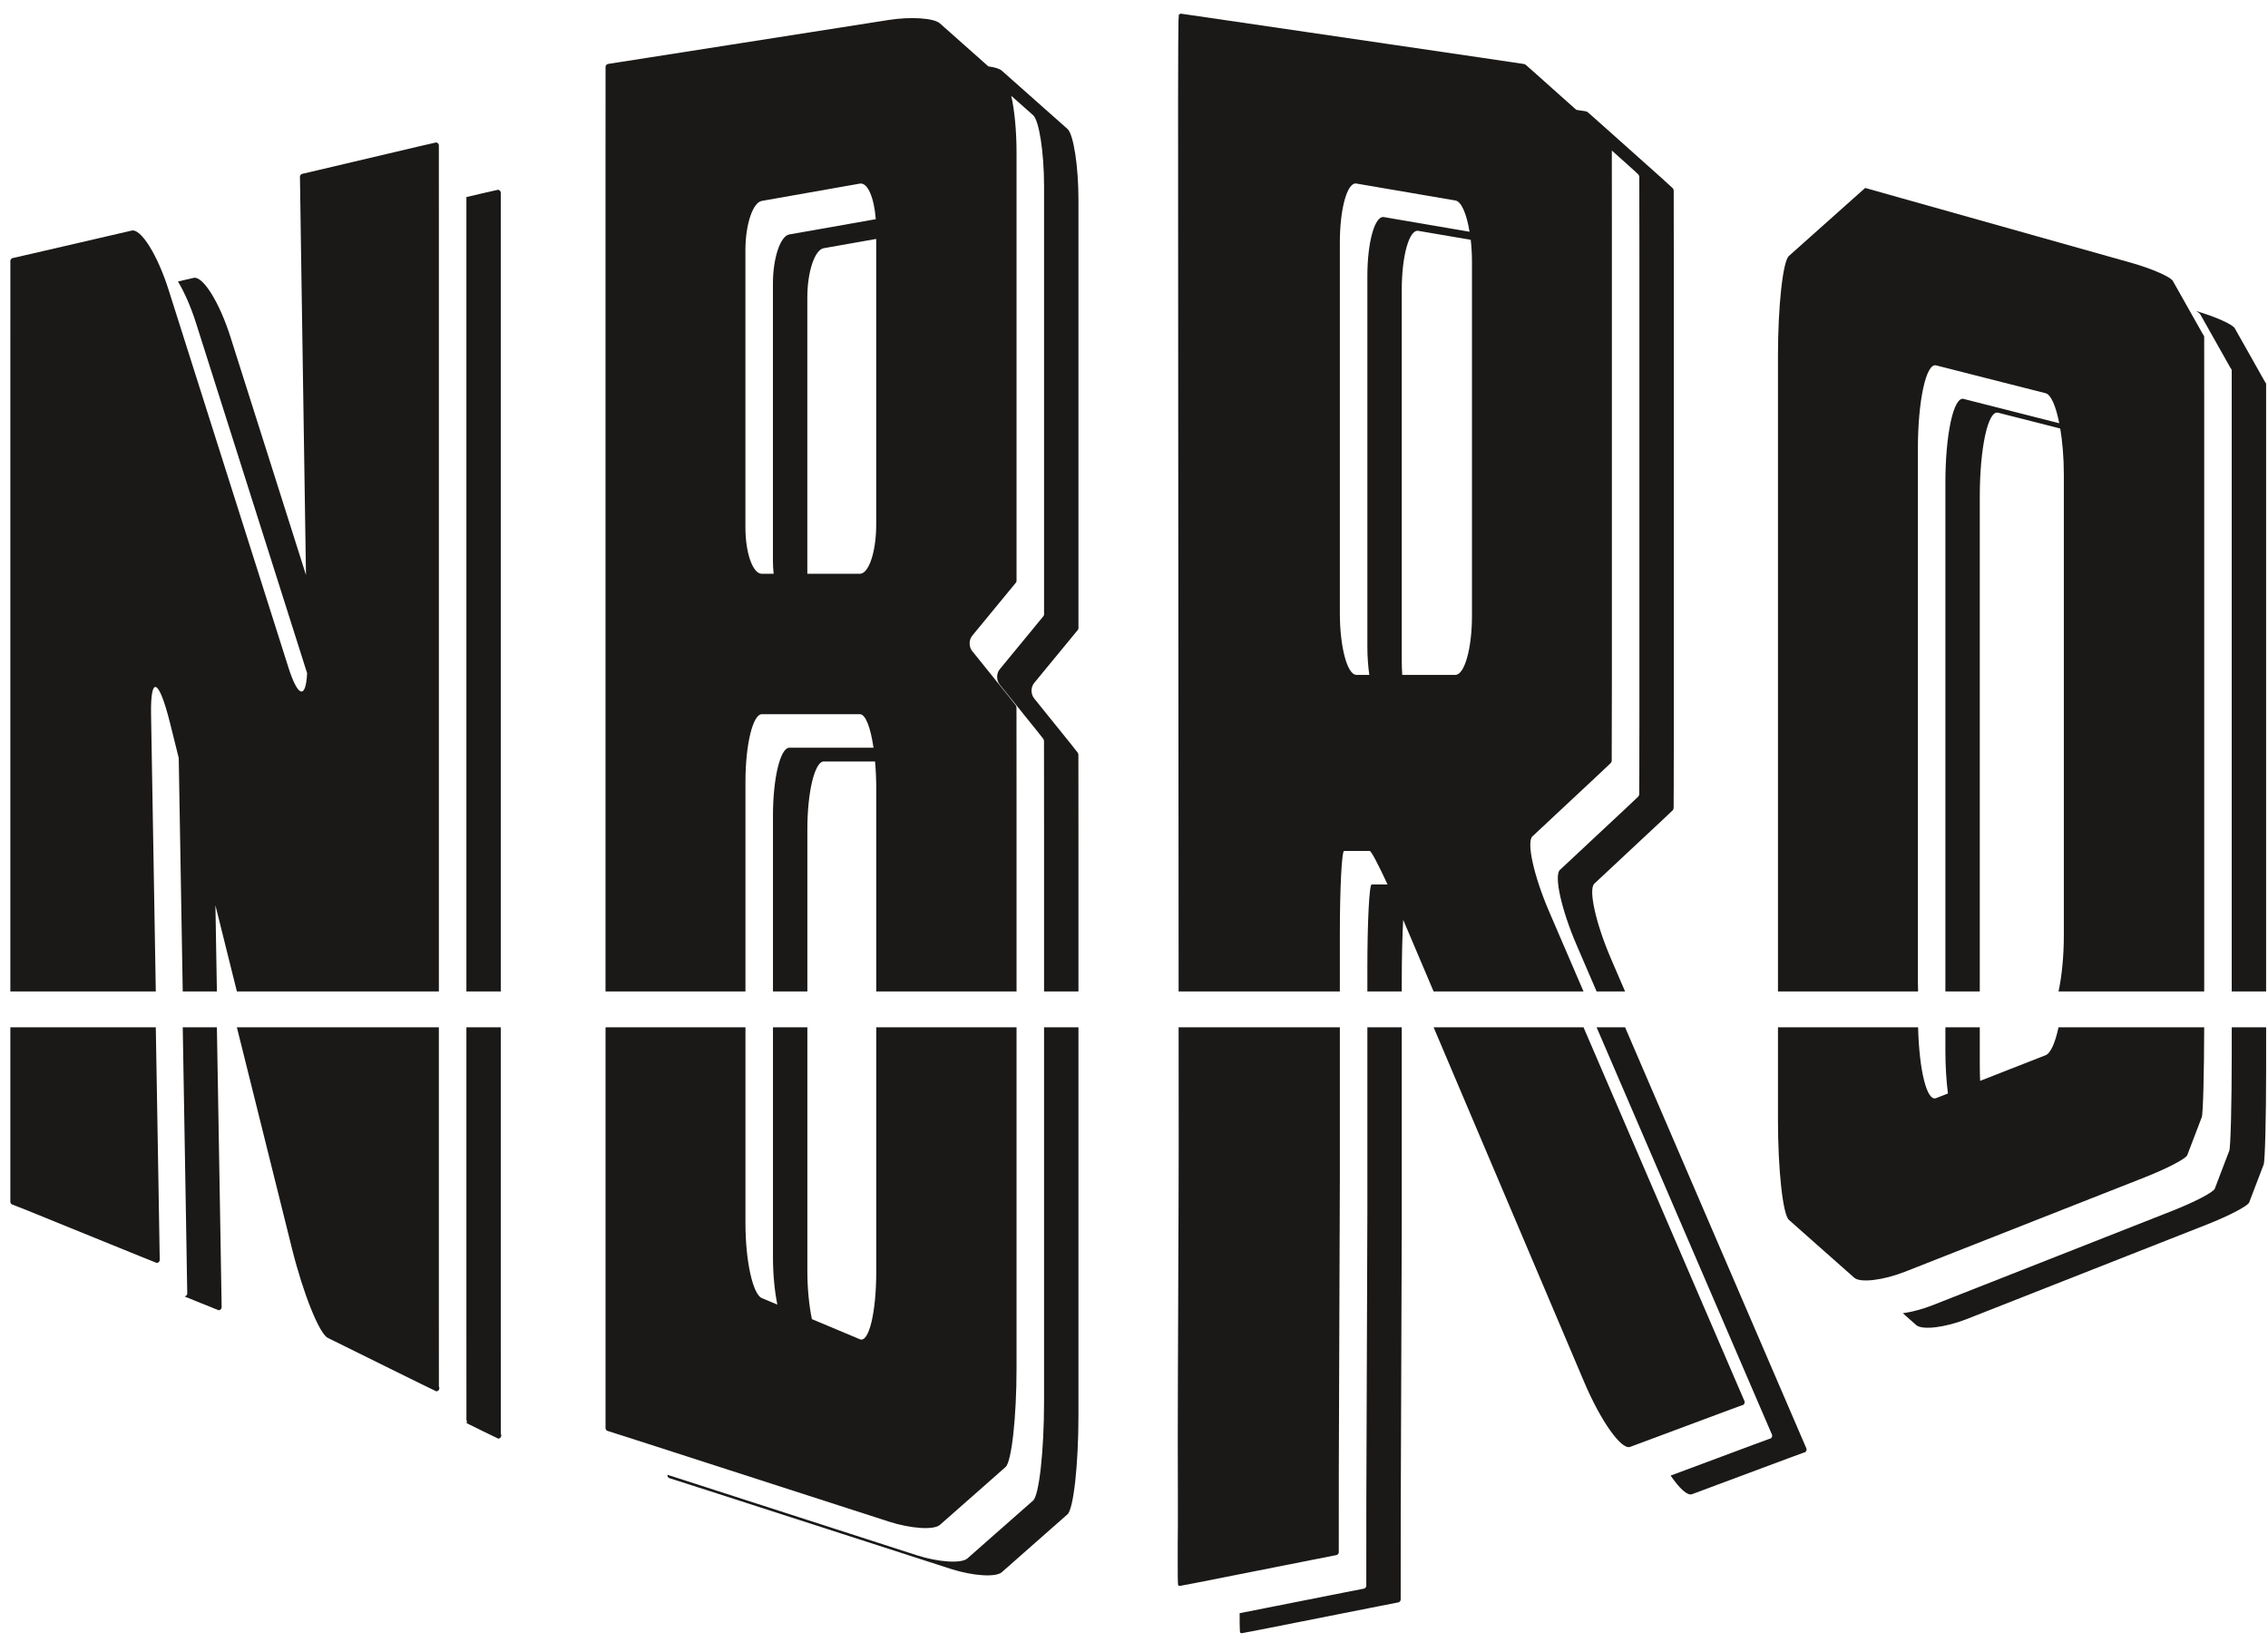
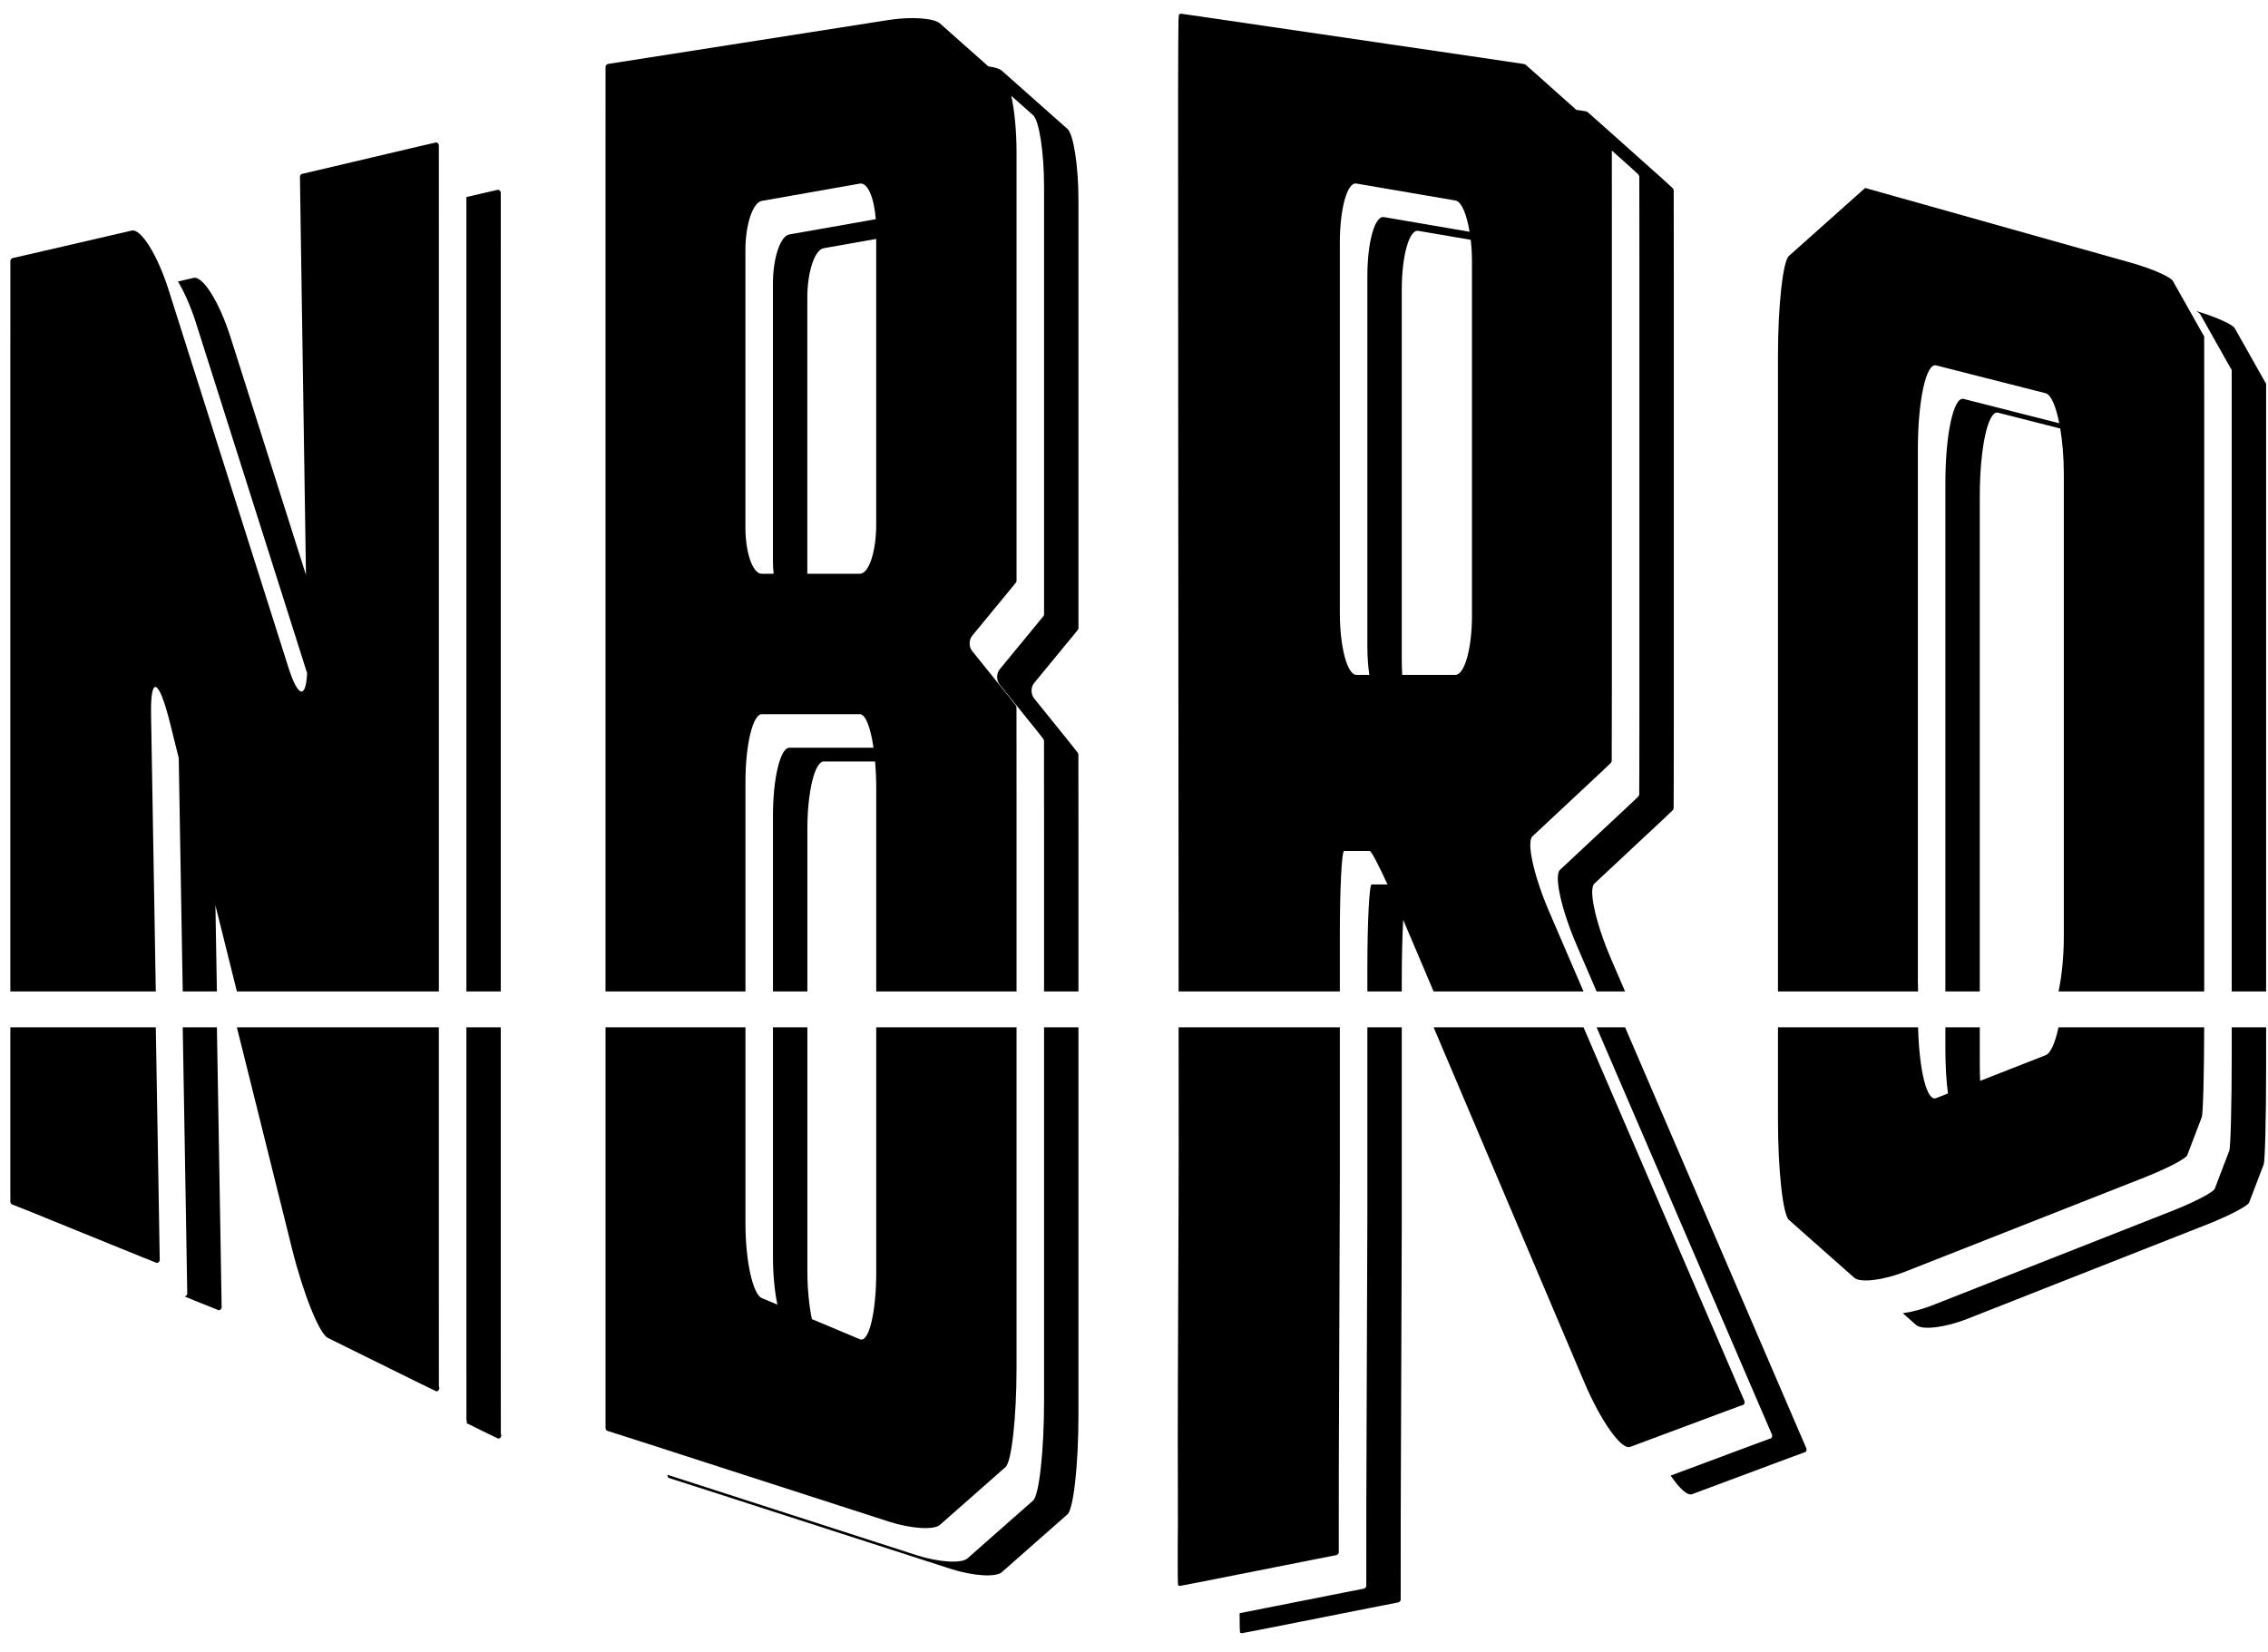
<svg xmlns="http://www.w3.org/2000/svg" width="114px" height="83px" viewBox="0 0 114 83" version="1.1">
  <defs />
  <g id="Page-1" stroke="none" stroke-width="1" fill="none" fill-rule="evenodd">
-     <g id="stickers-white" transform="translate(-184, -30)" fill="#1A1918">
-       <g id="nbro-2" transform="translate(184, 30)">
+     <g id="stickers-white" transform="translate(-184, -30)" fill="#000000">
+       <g id="sticker_nbro_alt_black" transform="translate(184, 30)">
        <g id="Group-1989">
          <path d="M110.601,15.809 C110.721,16.021 110.916,16.368 111.036,16.58 C111.155,16.792 111.351,17.14 111.471,17.352 C111.59,17.564 111.786,17.911 111.905,18.123 C112.025,18.335 112.123,18.509 112.123,18.509 C112.131,18.517 112.134,18.521 112.138,18.526 C112.142,18.53 112.154,18.548 112.157,18.554 C112.16,18.56 112.168,18.58 112.17,18.586 C112.171,18.592 112.175,18.613 112.176,18.62 L112.176,23.141 L112.176,23.393 L112.176,32.412 L112.176,32.665 L112.176,41.683 L112.176,41.936 L112.176,49.835 L113.905,49.835 L113.905,42.627 L113.905,42.375 L113.905,33.356 L113.905,33.104 L113.905,24.085 L113.905,23.833 L113.905,19.311 C113.904,19.305 113.9,19.283 113.899,19.277 C113.897,19.271 113.889,19.251 113.886,19.246 C113.883,19.24 113.871,19.222 113.867,19.217 C113.863,19.212 113.86,19.208 113.852,19.2 C113.852,19.2 113.754,19.027 113.634,18.815 C113.515,18.602 113.319,18.255 113.2,18.043 C113.08,17.831 112.884,17.484 112.765,17.272 C112.645,17.06 112.45,16.713 112.33,16.501 C112.218,16.301 111.364,15.923 110.391,15.634 C110.498,15.7 110.574,15.76 110.601,15.809" id="Fill-1983" />
          <path d="M96.412,49.835 C96.407,49.658 96.401,49.485 96.401,49.301 L96.401,40.396 L96.401,31.491 L96.401,22.586 C96.401,20.137 96.813,18.238 97.318,18.366 C97.822,18.494 98.648,18.704 99.152,18.833 C99.657,18.961 100.482,19.171 100.987,19.299 C101.491,19.427 102.316,19.637 102.821,19.765 C103.095,19.835 103.339,20.421 103.508,21.274 C103.105,21.172 102.679,21.063 102.37,20.985 C101.865,20.856 101.04,20.647 100.535,20.518 C100.031,20.39 99.205,20.18 98.701,20.052 C98.197,19.924 97.784,21.822 97.784,24.271 L97.784,33.176 L97.784,42.082 L97.784,49.835 L99.513,49.835 L99.513,42.773 L99.513,33.868 L99.513,24.963 C99.513,22.514 99.926,20.615 100.43,20.744 C100.934,20.872 101.76,21.082 102.264,21.21 C102.614,21.299 103.113,21.426 103.557,21.539 C103.669,22.207 103.738,23.007 103.738,23.859 L103.738,31.579 L103.738,39.299 L103.738,47.019 C103.738,48.074 103.636,49.072 103.471,49.835 L110.793,49.835 C110.793,49.729 110.794,49.627 110.794,49.521 L110.794,49.268 L110.794,40.249 L110.794,39.997 L110.794,30.978 L110.794,30.726 L110.794,21.707 L110.794,21.455 C110.794,18.975 110.793,16.94 110.793,16.934 C110.793,16.927 110.789,16.906 110.787,16.9 C110.785,16.893 110.777,16.873 110.774,16.868 C110.772,16.862 110.76,16.844 110.756,16.839 C110.752,16.834 110.749,16.83 110.74,16.823 C110.74,16.823 110.642,16.649 110.523,16.437 C110.403,16.225 110.208,15.878 110.088,15.666 C109.968,15.453 109.773,15.106 109.653,14.894 C109.534,14.682 109.338,14.335 109.218,14.123 C109.099,13.911 108.143,13.496 107.095,13.201 C106.047,12.906 104.331,12.423 103.283,12.129 C102.235,11.834 100.519,11.351 99.471,11.056 C98.422,10.761 96.707,10.279 95.659,9.984 C94.61,9.689 93.753,9.448 93.753,9.448 L93.752,9.448 L93.752,9.448 L93.751,9.448 C93.751,9.448 93.504,9.668 93.203,9.936 C92.902,10.205 92.409,10.645 92.108,10.913 C91.806,11.182 91.313,11.621 91.012,11.89 C90.711,12.159 90.218,12.598 89.917,12.867 C89.615,13.136 89.369,15.385 89.369,17.865 L89.369,20.264 L89.369,29.283 L89.369,31.682 L89.369,40.701 L89.369,43.1 L89.369,49.835 L96.412,49.835 Z" id="Fill-1984" />
          <path d="M23.443,19.639 L23.443,28.658 L23.443,34.782 L23.443,43.801 L23.443,49.836 L25.172,49.836 L25.172,44.493 L25.172,35.474 L25.172,29.349 L25.172,20.331 L25.172,14.206 C25.172,11.726 25.172,9.692 25.171,9.686 C25.171,9.68 25.168,9.661 25.167,9.655 C25.165,9.65 25.158,9.631 25.156,9.626 C25.154,9.621 25.143,9.604 25.14,9.6 C25.136,9.595 25.123,9.581 25.118,9.577 C25.114,9.573 25.098,9.561 25.093,9.558 C25.088,9.555 25.07,9.547 25.064,9.545 C25.059,9.543 25.039,9.539 25.034,9.538 C25.028,9.537 24.638,9.624 24.18,9.733 C23.975,9.781 23.711,9.843 23.443,9.906 L23.443,13.514 L23.443,19.639 Z" id="Fill-1985" />
          <path d="M67.347,24.608 L67.347,18.398 L67.347,12.189 C67.347,10.481 67.721,9.148 68.177,9.226 C68.634,9.304 69.381,9.432 69.838,9.51 C70.294,9.588 71.041,9.716 71.498,9.794 C71.954,9.872 72.702,10 73.158,10.078 C73.459,10.13 73.722,10.761 73.867,11.649 C73.516,11.588 73.15,11.526 72.881,11.48 C72.424,11.402 71.677,11.274 71.221,11.196 C70.764,11.118 70.017,10.99 69.56,10.912 C69.104,10.834 68.73,12.167 68.73,13.875 L68.73,20.084 L68.73,26.294 L68.73,32.503 C68.73,33.017 68.767,33.495 68.827,33.922 L68.177,33.922 C67.721,33.922 67.347,32.525 67.347,30.818 L67.347,24.608 Z M73.988,13.183 L73.988,19.108 L73.988,25.034 L73.988,30.96 C73.988,32.589 73.615,33.922 73.158,33.922 L71.498,33.922 L70.483,33.922 C70.468,33.689 70.459,33.446 70.459,33.195 L70.459,26.985 L70.459,20.776 L70.459,14.566 C70.459,12.859 70.833,11.525 71.289,11.604 C71.746,11.682 72.493,11.809 72.95,11.887 C73.216,11.933 73.577,11.995 73.926,12.054 C73.966,12.407 73.988,12.787 73.988,13.183 L73.988,13.183 Z M59.223,20.78 C59.225,23.26 59.228,27.318 59.229,29.798 L59.235,38.347 C59.236,40.827 59.239,44.886 59.241,47.366 L59.242,49.836 L67.347,49.836 L67.347,46.967 C67.347,44.66 67.443,42.772 67.561,42.772 L67.99,42.772 L68.419,42.772 L68.847,42.772 C68.924,42.772 69.279,43.451 69.744,44.458 L69.373,44.458 L68.945,44.458 C68.827,44.458 68.73,46.346 68.73,48.653 L68.73,49.836 L70.459,49.836 L70.459,49.345 C70.459,48.107 70.488,47.004 70.531,46.236 C70.545,46.268 70.558,46.297 70.571,46.329 C70.981,47.294 71.52,48.563 72.06,49.836 L79.595,49.836 C78.985,48.417 78.336,46.91 77.867,45.822 C77.096,44.03 76.718,42.327 77.028,42.038 C77.337,41.749 77.844,41.275 78.154,40.986 C78.463,40.696 78.97,40.223 79.28,39.934 C79.589,39.644 80.096,39.171 80.406,38.881 C80.715,38.592 80.971,38.351 80.973,38.345 C80.976,38.34 80.984,38.321 80.986,38.315 C80.988,38.31 80.996,38.291 80.999,38.286 C81.001,38.281 81.009,38.262 81.012,38.257 C81.014,38.251 81.02,36.49 81.02,34.356 L81.02,26.594 L81.02,18.833 L81.02,11.072 C81.02,9.527 81.019,8.193 81.018,7.567 C81.286,7.806 81.6,8.086 81.814,8.278 C82.108,8.54 82.356,8.77 82.358,8.776 C82.361,8.781 82.369,8.8 82.372,8.806 C82.374,8.811 82.383,8.83 82.385,8.836 C82.388,8.841 82.396,8.861 82.399,8.866 C82.401,8.872 82.404,10.623 82.404,12.757 L82.404,20.519 L82.404,28.28 L82.404,36.041 C82.404,38.176 82.397,39.937 82.395,39.942 C82.392,39.948 82.384,39.967 82.382,39.972 C82.38,39.977 82.372,39.996 82.369,40.001 C82.367,40.006 82.359,40.025 82.356,40.031 C82.354,40.036 82.099,40.278 81.789,40.567 C81.479,40.856 80.973,41.33 80.663,41.619 C80.353,41.909 79.846,42.382 79.537,42.672 C79.227,42.961 78.72,43.434 78.411,43.724 C78.101,44.013 78.479,45.716 79.25,47.508 C79.534,48.167 79.885,48.981 80.253,49.836 L81.684,49.836 C81.427,49.239 81.185,48.677 80.979,48.199 C80.208,46.407 79.83,44.705 80.14,44.415 C80.449,44.126 80.956,43.652 81.266,43.363 C81.575,43.074 82.082,42.6 82.392,42.311 C82.701,42.022 83.208,41.548 83.518,41.259 C83.828,40.969 84.083,40.728 84.085,40.722 C84.088,40.717 84.096,40.698 84.098,40.693 C84.101,40.687 84.109,40.669 84.111,40.663 C84.113,40.658 84.121,40.639 84.124,40.634 C84.126,40.629 84.133,38.867 84.133,36.733 L84.133,28.972 L84.133,21.21 L84.133,13.449 C84.133,11.315 84.13,9.564 84.128,9.558 C84.125,9.552 84.117,9.533 84.114,9.527 C84.112,9.522 84.103,9.503 84.101,9.497 C84.098,9.492 84.09,9.473 84.087,9.467 C84.085,9.462 83.837,9.232 83.543,8.969 C83.249,8.707 82.768,8.277 82.474,8.015 C82.18,7.752 81.699,7.323 81.405,7.06 C81.111,6.798 80.629,6.368 80.335,6.106 C80.041,5.844 79.796,5.627 79.791,5.625 C79.786,5.623 79.769,5.617 79.764,5.615 C79.759,5.613 79.742,5.607 79.737,5.605 C79.732,5.603 79.715,5.596 79.71,5.594 C79.708,5.594 79.52,5.565 79.233,5.522 C78.94,5.261 78.549,4.912 78.292,4.683 C77.998,4.421 77.517,3.991 77.223,3.729 C76.929,3.466 76.684,3.25 76.679,3.248 C76.674,3.246 76.657,3.239 76.652,3.238 C76.647,3.236 76.63,3.229 76.625,3.227 C76.62,3.225 76.603,3.219 76.598,3.217 C76.593,3.215 75.612,3.068 74.429,2.895 C73.246,2.721 71.311,2.437 70.128,2.264 C68.945,2.091 67.01,1.807 65.827,1.633 C64.644,1.46 62.709,1.176 61.526,1.003 C60.343,0.829 59.371,0.688 59.365,0.688 C59.359,0.688 59.339,0.692 59.333,0.693 C59.328,0.695 59.309,0.702 59.304,0.705 C59.299,0.707 59.282,0.718 59.277,0.721 C59.272,0.725 59.258,0.739 59.254,0.743 C59.25,0.747 59.239,0.943 59.236,1.037 C59.234,1.13 59.226,1.892 59.224,2.193 C59.222,2.494 59.217,4.229 59.216,4.855 C59.216,5.481 59.216,9.751 59.218,12.231 L59.223,20.78 Z" id="Fill-1986" />
          <path d="M7.831,49.835 C7.796,47.822 7.749,45.023 7.718,43.232 C7.683,41.221 7.627,37.929 7.593,35.918 C7.558,33.906 7.989,34.105 8.551,36.361 C8.679,36.875 8.827,37.47 8.984,38.1 C9.019,40.124 9.069,43.061 9.101,44.918 C9.124,46.246 9.156,48.128 9.185,49.835 L10.902,49.835 C10.877,48.326 10.85,46.76 10.83,45.61 C10.83,45.577 10.829,45.537 10.828,45.504 C11.151,46.801 11.541,48.365 11.907,49.835 L22.06,49.835 L22.06,48.239 L22.06,42.115 L22.06,33.096 L22.06,26.971 L22.06,17.953 L22.06,11.828 C22.06,9.348 22.06,7.314 22.059,7.308 C22.059,7.302 22.056,7.283 22.054,7.277 C22.053,7.272 22.046,7.253 22.044,7.248 C22.041,7.243 22.031,7.226 22.028,7.222 C22.024,7.217 22.011,7.203 22.006,7.199 C22.002,7.195 21.986,7.183 21.981,7.18 C21.976,7.177 21.958,7.169 21.952,7.167 C21.947,7.165 21.927,7.161 21.922,7.16 C21.916,7.159 21.526,7.246 21.068,7.355 C20.609,7.463 19.859,7.639 19.401,7.748 C18.942,7.856 18.192,8.032 17.734,8.141 C17.276,8.249 16.526,8.426 16.067,8.534 C15.609,8.642 15.23,8.73 15.224,8.731 C15.218,8.731 15.199,8.735 15.194,8.736 C15.188,8.738 15.17,8.745 15.164,8.747 C15.159,8.75 15.143,8.761 15.138,8.764 C15.134,8.768 15.12,8.781 15.115,8.786 C15.111,8.79 15.1,8.806 15.097,8.811 C15.094,8.816 15.086,8.834 15.084,8.84 C15.082,8.845 15.078,8.864 15.077,8.87 C15.076,8.876 15.099,10.456 15.128,12.368 C15.158,14.28 15.205,17.41 15.234,19.322 C15.264,21.235 15.311,24.364 15.34,26.276 C15.352,27.016 15.366,27.939 15.38,28.902 C14.83,27.166 14.076,24.79 13.592,23.264 C13.039,21.524 12.136,18.676 11.583,16.936 C11.031,15.195 10.198,13.86 9.731,13.968 C9.514,14.018 9.231,14.083 8.945,14.149 C9.266,14.682 9.592,15.416 9.855,16.244 C10.407,17.984 11.31,20.832 11.863,22.572 C12.415,24.313 13.318,27.16 13.871,28.901 C14.293,30.23 14.918,32.203 15.437,33.838 C15.371,35.146 14.982,35.075 14.495,33.543 C13.943,31.803 13.04,28.955 12.487,27.215 C11.935,25.475 11.032,22.627 10.479,20.887 C9.927,19.146 9.023,16.299 8.471,14.558 C7.919,12.818 7.086,11.482 6.619,11.59 C6.152,11.698 5.389,11.875 4.922,11.983 C4.456,12.091 3.692,12.268 3.226,12.376 C2.759,12.484 1.995,12.66 1.529,12.768 C1.062,12.876 0.676,12.965 0.67,12.965 C0.664,12.965 0.645,12.969 0.639,12.97 C0.634,12.972 0.615,12.979 0.61,12.982 C0.605,12.984 0.588,12.995 0.583,12.999 C0.579,13.002 0.564,13.016 0.56,13.02 C0.556,13.024 0.544,13.041 0.541,13.046 C0.538,13.051 0.53,13.069 0.528,13.074 C0.526,13.079 0.522,13.099 0.521,13.104 C0.52,13.11 0.52,15.154 0.52,17.634 L0.52,19.984 L0.52,29.003 L0.52,31.353 L0.52,40.372 L0.52,42.721 L0.52,49.835 L7.831,49.835 Z" id="Fill-1987" />
          <path d="M37.468,21.867 L37.468,17.218 L37.468,12.568 C37.468,11.29 37.838,10.178 38.29,10.099 C38.742,10.019 39.481,9.889 39.933,9.809 C40.385,9.729 41.125,9.599 41.577,9.519 C42.029,9.439 42.768,9.309 43.22,9.229 C43.61,9.16 43.938,9.932 44.021,11.017 C43.648,11.083 43.248,11.154 42.96,11.205 C42.508,11.284 41.768,11.415 41.316,11.495 C40.864,11.574 40.125,11.705 39.673,11.784 C39.221,11.864 38.851,12.976 38.851,14.254 L38.851,18.903 L38.851,23.553 L38.851,28.202 C38.851,28.425 38.866,28.636 38.887,28.841 L38.29,28.841 C37.838,28.841 37.468,27.795 37.468,26.516 L37.468,21.867 Z M44.042,16.493 L44.042,21.432 L44.042,26.371 C44.042,27.73 43.672,28.841 43.22,28.841 L41.577,28.841 L40.58,28.841 L40.58,24.244 L40.58,19.595 L40.58,14.946 C40.58,13.667 40.95,12.556 41.402,12.476 C41.854,12.396 42.593,12.266 43.045,12.186 C43.317,12.138 43.688,12.073 44.042,12.01 L44.042,16.493 Z M37.47,49.836 L37.47,46.1 L37.47,39.299 C37.47,37.429 37.84,35.899 38.292,35.899 L39.935,35.899 L41.579,35.899 L43.222,35.899 C43.508,35.899 43.759,36.572 43.907,37.584 L42.962,37.584 L41.319,37.584 L39.675,37.584 C39.223,37.584 38.853,39.115 38.853,40.985 L38.853,47.785 L38.853,49.836 L40.582,49.836 L40.582,48.477 L40.582,41.676 C40.582,39.806 40.952,38.276 41.404,38.276 L43.047,38.276 L43.985,38.276 C44.022,38.701 44.044,39.161 44.044,39.644 L44.044,47.134 L44.044,49.836 L51.096,49.836 L51.096,49.014 L51.096,40.039 C51.096,37.571 51.094,35.548 51.093,35.543 C51.091,35.538 51.085,35.521 51.083,35.516 C51.082,35.512 51.076,35.495 51.074,35.49 C51.072,35.486 51.067,35.469 51.065,35.464 C51.063,35.459 50.918,35.271 50.745,35.057 C50.573,34.844 50.292,34.494 50.119,34.28 C49.947,34.066 49.666,33.716 49.493,33.502 C49.321,33.289 49.04,32.939 48.867,32.725 C48.695,32.511 48.695,32.165 48.868,31.955 C49.04,31.746 49.322,31.403 49.494,31.194 C49.666,30.985 49.948,30.642 50.12,30.433 C50.293,30.224 50.575,29.881 50.747,29.672 C50.919,29.462 51.063,29.288 51.066,29.283 C51.069,29.279 51.078,29.264 51.08,29.259 C51.082,29.255 51.088,29.238 51.089,29.234 C51.091,29.229 51.094,29.211 51.095,29.206 C51.095,29.201 51.096,29.197 51.096,29.188 L51.096,26.113 L51.096,19.965 L51.096,13.816 L51.096,7.667 C51.096,6.56 50.988,5.498 50.83,4.816 C51.133,5.085 51.627,5.522 51.929,5.79 C52.231,6.059 52.479,7.662 52.479,9.353 L52.479,15.502 L52.479,21.65 L52.479,27.799 L52.479,30.873 C52.479,30.883 52.478,30.887 52.478,30.892 C52.477,30.897 52.474,30.915 52.473,30.919 C52.471,30.924 52.465,30.941 52.463,30.945 C52.461,30.95 52.452,30.965 52.449,30.969 C52.446,30.973 52.303,31.148 52.13,31.357 C51.958,31.567 51.676,31.909 51.504,32.119 C51.331,32.328 51.049,32.67 50.877,32.88 C50.705,33.089 50.423,33.432 50.251,33.641 C50.078,33.85 50.078,34.197 50.25,34.41 C50.423,34.624 50.704,34.974 50.877,35.188 C51.049,35.402 51.33,35.752 51.503,35.966 C51.675,36.179 51.957,36.529 52.129,36.743 C52.301,36.957 52.446,37.145 52.448,37.15 C52.45,37.155 52.456,37.171 52.457,37.176 C52.459,37.181 52.465,37.197 52.466,37.202 C52.468,37.207 52.474,37.224 52.476,37.229 C52.477,37.233 52.479,39.257 52.479,41.725 L52.479,49.836 L54.208,49.836 L54.208,42.417 C54.208,39.948 54.206,37.925 54.205,37.92 C54.203,37.915 54.197,37.899 54.195,37.894 C54.194,37.889 54.188,37.872 54.186,37.868 C54.185,37.863 54.179,37.846 54.177,37.841 C54.175,37.837 54.03,37.649 53.858,37.435 C53.685,37.221 53.404,36.871 53.232,36.657 C53.059,36.443 52.778,36.094 52.605,35.88 C52.433,35.666 52.152,35.316 51.979,35.102 C51.807,34.888 51.807,34.542 51.98,34.333 C52.152,34.123 52.434,33.781 52.606,33.571 C52.778,33.362 53.06,33.02 53.233,32.81 C53.405,32.601 53.687,32.258 53.859,32.049 C54.031,31.84 54.175,31.665 54.178,31.661 C54.181,31.656 54.19,31.641 54.192,31.637 C54.194,31.632 54.2,31.616 54.202,31.611 C54.203,31.606 54.206,31.589 54.207,31.584 C54.207,31.579 54.208,31.575 54.208,31.565 L54.208,28.491 L54.208,22.342 L54.208,16.193 L54.208,10.045 C54.208,8.354 53.96,6.751 53.658,6.482 C53.355,6.214 52.86,5.774 52.557,5.506 C52.254,5.237 51.759,4.798 51.456,4.529 C51.154,4.261 50.658,3.821 50.356,3.553 C50.241,3.451 49.993,3.38 49.68,3.337 C49.596,3.262 49.514,3.19 49.445,3.128 C49.142,2.86 48.647,2.42 48.344,2.152 C48.042,1.883 47.546,1.444 47.244,1.175 C46.941,0.907 45.788,0.829 44.681,1.002 C43.575,1.176 41.764,1.46 40.657,1.633 C39.551,1.807 37.74,2.09 36.633,2.264 C35.526,2.437 33.716,2.721 32.609,2.894 C31.502,3.068 30.592,3.21 30.587,3.21 C30.581,3.211 30.561,3.214 30.556,3.216 C30.55,3.217 30.532,3.224 30.527,3.227 C30.521,3.229 30.504,3.24 30.5,3.244 C30.495,3.247 30.481,3.261 30.477,3.265 C30.473,3.269 30.461,3.286 30.458,3.291 C30.455,3.296 30.447,3.314 30.445,3.319 C30.443,3.325 30.439,3.344 30.438,3.35 C30.437,3.355 30.436,5.399 30.436,7.88 L30.436,15.512 L30.436,24.531 L30.436,32.163 L30.436,41.182 L30.436,48.814 L30.436,49.836 L37.47,49.836 Z" id="Fill-1988" />
        </g>
        <g id="Group-2003" transform="translate(0, 51)">
          <path d="M40.657,24.185 C41.764,24.542 43.574,25.127 44.681,25.484 C45.788,25.841 46.941,25.916 47.243,25.649 C47.546,25.382 48.041,24.946 48.344,24.679 C48.647,24.412 49.142,23.976 49.445,23.709 C49.747,23.442 50.243,23.006 50.545,22.739 C50.848,22.473 51.096,20.235 51.096,17.767 L51.096,8.792 L51.096,0.638 L44.044,0.638 L44.044,5.427 L44.044,12.917 C44.044,14.977 43.674,16.507 43.223,16.318 C42.771,16.128 42.031,15.817 41.579,15.628 C41.366,15.539 41.089,15.422 40.809,15.305 C40.67,14.636 40.582,13.782 40.582,12.88 L40.582,6.08 L40.582,0.638 L38.853,0.638 L38.853,5.388 L38.853,12.189 C38.853,13.074 38.938,13.913 39.074,14.576 C38.789,14.457 38.508,14.339 38.292,14.248 C37.84,14.059 37.47,12.373 37.47,10.503 L37.47,3.702 L37.47,0.638 L30.437,0.638 L30.437,8.635 L30.437,16.267 L30.437,20.787 C30.437,20.793 30.441,20.812 30.442,20.818 C30.444,20.823 30.451,20.842 30.454,20.847 C30.456,20.852 30.467,20.869 30.47,20.874 C30.474,20.878 30.487,20.893 30.492,20.897 C30.496,20.901 30.512,20.912 30.517,20.915 C30.522,20.918 30.541,20.926 30.546,20.928 C30.551,20.93 30.571,20.935 30.576,20.936 C30.582,20.936 31.502,21.23 32.609,21.587 C33.716,21.944 35.526,22.529 36.633,22.886 C37.74,23.243 39.55,23.828 40.657,24.185" id="Fill-1990" />
          <path d="M25.18,21.081 L25.179,21.08 L25.178,21.078 C25.177,21.077 25.176,21.075 25.176,21.075 C25.175,21.074 25.174,21.073 25.174,21.073 C25.173,21.072 25.172,19.042 25.172,16.562 L25.172,10.437 L25.172,1.418 L25.172,0.637 L23.443,0.637 L23.443,0.727 L23.443,9.745 L23.443,15.87 C23.443,18.35 23.444,20.38 23.445,20.381 L23.446,20.383 C23.447,20.384 23.448,20.385 23.449,20.386 L23.45,20.388 L23.451,20.389 C23.457,20.402 23.459,20.408 23.461,20.415 C23.462,20.422 23.467,20.448 23.467,20.455 C23.467,20.462 23.465,20.488 23.463,20.495 C23.462,20.502 23.454,20.525 23.45,20.532 C23.742,20.676 24.036,20.822 24.257,20.931 C24.685,21.142 25.042,21.315 25.049,21.314 C25.057,21.314 25.082,21.308 25.089,21.305 C25.096,21.303 25.118,21.291 25.125,21.287 C25.131,21.283 25.15,21.265 25.155,21.26 C25.161,21.254 25.175,21.232 25.179,21.225 C25.182,21.219 25.191,21.194 25.192,21.187 C25.194,21.18 25.196,21.154 25.196,21.146 C25.196,21.139 25.191,21.114 25.189,21.107 C25.188,21.099 25.186,21.093 25.18,21.081" id="Fill-1991" />
          <path d="M10.955,3.727 C10.94,2.866 10.921,1.767 10.902,0.637 L9.185,0.637 C9.2,1.516 9.214,2.352 9.226,3.035 C9.26,5.047 9.317,8.339 9.351,10.35 C9.386,12.362 9.413,14.023 9.412,14.028 C9.411,14.034 9.407,14.053 9.405,14.059 C9.403,14.064 9.394,14.082 9.391,14.087 C9.388,14.092 9.376,14.109 9.372,14.113 C9.368,14.117 9.353,14.131 9.349,14.135 C9.344,14.138 9.328,14.149 9.322,14.151 C9.317,14.154 9.299,14.161 9.293,14.163 C9.29,14.163 9.281,14.165 9.273,14.166 C9.568,14.286 9.858,14.404 10.082,14.495 C10.576,14.696 10.985,14.86 10.991,14.859 C10.997,14.859 11.017,14.856 11.022,14.854 C11.028,14.853 11.046,14.845 11.051,14.843 C11.057,14.84 11.073,14.83 11.078,14.826 C11.082,14.823 11.097,14.809 11.101,14.805 C11.105,14.8 11.117,14.784 11.12,14.779 C11.123,14.774 11.132,14.756 11.134,14.75 C11.136,14.745 11.14,14.726 11.141,14.72 C11.142,14.714 11.115,13.053 11.08,11.042 C11.046,9.03 10.989,5.739 10.955,3.727" id="Fill-1992" />
          <path d="M22.067,18.704 L22.067,18.703 L22.066,18.701 C22.064,18.7 22.064,18.698 22.062,18.698 C22.062,18.697 22.061,18.696 22.061,18.696 C22.061,18.695 22.059,16.665 22.059,14.185 L22.059,8.06 L22.059,0.637 L11.906,0.637 C12.175,1.711 12.43,2.736 12.636,3.564 C13.197,5.819 14.117,9.51 14.678,11.765 C15.239,14.02 16.049,16.038 16.477,16.249 C16.905,16.461 17.605,16.806 18.034,17.018 C18.46,17.229 19.162,17.574 19.588,17.786 C20.017,17.997 20.718,18.343 21.145,18.554 C21.573,18.765 21.93,18.938 21.936,18.937 C21.945,18.937 21.97,18.931 21.977,18.928 C21.983,18.926 22.006,18.914 22.012,18.91 C22.018,18.906 22.038,18.888 22.043,18.883 C22.049,18.877 22.062,18.855 22.067,18.848 C22.07,18.842 22.078,18.817 22.079,18.81 C22.081,18.803 22.084,18.777 22.084,18.77 C22.084,18.762 22.078,18.737 22.076,18.73 C22.076,18.722 22.073,18.716 22.067,18.704" id="Fill-1993" />
          <path d="M3.741,11.93 C3.743,11.93 3.745,11.931 3.747,11.931 C3.74,11.928 3.732,11.926 3.725,11.923 C3.732,11.926 3.739,11.929 3.741,11.93" id="Fill-1994" />
          <path d="M7.843,1.349 C7.839,1.128 7.835,0.886 7.831,0.637 L0.52,0.637 L0.52,2.542 L0.52,4.892 L0.52,9.411 C0.52,9.417 0.524,9.436 0.525,9.442 C0.526,9.448 0.534,9.466 0.536,9.471 C0.538,9.476 0.549,9.493 0.553,9.498 C0.556,9.503 0.571,9.517 0.575,9.521 C0.579,9.525 0.596,9.536 0.601,9.539 C0.606,9.542 0.624,9.55 0.629,9.552 C0.635,9.554 0.654,9.559 0.66,9.56 C0.665,9.561 1.085,9.726 1.579,9.926 C2.073,10.127 2.882,10.456 3.376,10.657 C3.87,10.857 4.679,11.186 5.173,11.387 C5.667,11.588 6.476,11.916 6.97,12.117 C7.464,12.318 7.873,12.482 7.879,12.481 C7.885,12.481 7.905,12.478 7.91,12.476 C7.916,12.475 7.934,12.467 7.94,12.465 C7.945,12.462 7.961,12.452 7.966,12.448 C7.97,12.445 7.985,12.431 7.989,12.427 C7.993,12.422 8.005,12.406 8.008,12.401 C8.011,12.396 8.02,12.378 8.022,12.372 C8.024,12.367 8.028,12.348 8.029,12.342 C8.03,12.336 8.003,10.675 7.968,8.664 C7.934,6.652 7.877,3.361 7.843,1.349" id="Fill-1995" />
          <path d="M99.777,11.339 C100.882,10.904 102.689,10.192 103.794,9.757 C104.899,9.322 106.706,8.611 107.811,8.176 C108.916,7.741 109.874,7.241 109.941,7.066 C110.008,6.89 110.118,6.603 110.185,6.428 C110.252,6.252 110.361,5.965 110.428,5.79 C110.495,5.614 110.605,5.327 110.672,5.151 C110.736,4.983 110.788,2.982 110.793,0.637 L103.471,0.637 C103.305,1.41 103.075,1.941 102.821,2.041 C102.316,2.238 101.491,2.562 100.986,2.759 C100.593,2.913 100.01,3.142 99.53,3.33 C99.519,3.057 99.513,2.774 99.513,2.481 L99.513,0.637 L97.784,0.637 L97.784,1.789 C97.784,2.602 97.833,3.337 97.912,3.964 C97.695,4.049 97.487,4.131 97.318,4.197 C96.851,4.379 96.468,2.81 96.412,0.637 L89.369,0.637 L89.369,2.921 L89.369,5.321 C89.369,7.801 89.615,10.048 89.917,10.315 C90.218,10.582 90.711,11.019 91.012,11.286 C91.314,11.552 91.807,11.989 92.108,12.256 C92.409,12.523 92.902,12.959 93.204,13.226 C93.505,13.493 94.655,13.356 95.76,12.921 C96.865,12.486 98.672,11.774 99.777,11.339" id="Fill-1996" />
          <path d="M90.797,21.805 C90.797,21.805 90.166,20.339 89.394,18.547 C88.623,16.755 87.361,13.823 86.589,12.032 C85.818,10.24 84.556,7.308 83.784,5.516 C83.218,4.202 82.39,2.278 81.684,0.637 L80.252,0.637 C80.884,2.105 81.567,3.692 82.055,4.824 C82.827,6.616 84.089,9.548 84.86,11.34 C85.632,13.132 86.894,16.064 87.665,17.856 C88.437,19.647 89.068,21.113 89.068,21.113 C89.072,21.125 89.073,21.131 89.075,21.138 C89.076,21.145 89.078,21.169 89.077,21.175 C89.077,21.182 89.073,21.206 89.07,21.213 C89.068,21.22 89.059,21.243 89.055,21.249 C89.051,21.255 89.037,21.274 89.032,21.279 C89.027,21.284 89.008,21.299 89.002,21.303 C88.996,21.306 88.974,21.317 88.967,21.319 C88.96,21.321 88.936,21.326 88.929,21.327 C88.921,21.327 88.556,21.462 88.116,21.625 C87.677,21.789 86.957,22.058 86.518,22.222 C86.078,22.385 85.359,22.654 84.919,22.818 C84.662,22.914 84.31,23.044 83.973,23.17 C84.42,23.822 84.818,24.192 85.05,24.105 C85.489,23.941 86.209,23.673 86.648,23.509 C87.088,23.345 87.807,23.077 88.247,22.913 C88.686,22.749 89.406,22.481 89.845,22.317 C90.285,22.153 90.65,22.019 90.658,22.018 C90.665,22.018 90.689,22.013 90.696,22.011 C90.703,22.008 90.725,21.998 90.731,21.994 C90.737,21.991 90.756,21.976 90.761,21.971 C90.766,21.966 90.78,21.947 90.784,21.94 C90.788,21.934 90.797,21.911 90.799,21.905 C90.802,21.898 90.805,21.874 90.806,21.867 C90.807,21.86 90.805,21.836 90.804,21.829 C90.802,21.822 90.801,21.817 90.797,21.805" id="Fill-1997" />
          <path d="M112.177,0.637 L112.177,1.756 L112.177,2.008 C112.177,4.488 112.121,6.661 112.055,6.837 C111.987,7.012 111.879,7.299 111.811,7.475 C111.745,7.65 111.635,7.938 111.567,8.113 C111.501,8.289 111.391,8.576 111.325,8.751 C111.257,8.927 110.299,9.426 109.194,9.861 C108.09,10.296 106.281,11.008 105.177,11.443 C104.073,11.878 102.264,12.589 101.159,13.024 C100.055,13.459 98.248,14.171 97.142,14.606 C96.621,14.811 96.093,14.948 95.644,15.009 C95.882,15.22 96.133,15.442 96.316,15.603 C96.617,15.87 97.767,15.732 98.871,15.298 C99.977,14.863 101.784,14.151 102.888,13.716 C103.993,13.281 105.802,12.569 106.906,12.134 C108.01,11.699 109.819,10.988 110.922,10.553 C112.028,10.118 112.987,9.618 113.053,9.443 C113.121,9.267 113.23,8.98 113.296,8.805 C113.364,8.629 113.474,8.342 113.54,8.167 C113.608,7.991 113.716,7.704 113.784,7.528 C113.85,7.353 113.906,5.18 113.906,2.7 L113.906,2.448 L113.906,0.637 L112.177,0.637 Z" id="Fill-1998" />
          <path d="M52.479,0.637 L52.479,1.502 L52.479,10.477 L52.479,19.452 C52.479,21.92 52.231,24.158 51.929,24.425 C51.626,24.691 51.131,25.128 50.828,25.394 C50.525,25.661 50.03,26.098 49.727,26.364 C49.425,26.631 48.929,27.067 48.627,27.334 C48.324,27.601 47.171,27.527 46.064,27.169 C44.958,26.812 43.147,26.228 42.04,25.87 C40.934,25.513 39.123,24.928 38.016,24.571 C36.91,24.214 35.099,23.629 33.992,23.272 C33.84,23.223 33.693,23.175 33.549,23.129 L33.549,23.164 C33.55,23.169 33.553,23.189 33.555,23.195 C33.556,23.2 33.563,23.219 33.566,23.224 C33.568,23.229 33.579,23.246 33.582,23.251 C33.586,23.255 33.6,23.27 33.604,23.274 C33.608,23.277 33.625,23.289 33.63,23.292 C33.635,23.295 33.653,23.303 33.658,23.305 C33.664,23.307 33.683,23.311 33.688,23.312 C33.694,23.313 34.615,23.606 35.721,23.964 C36.828,24.321 38.639,24.905 39.745,25.263 C40.852,25.62 42.663,26.205 43.769,26.562 C44.876,26.919 46.687,27.504 47.793,27.861 C48.9,28.218 50.053,28.292 50.356,28.026 C50.658,27.759 51.154,27.322 51.456,27.056 C51.759,26.789 52.254,26.353 52.557,26.086 C52.86,25.819 53.355,25.383 53.658,25.116 C53.96,24.849 54.208,22.612 54.208,20.144 L54.208,11.168 L54.208,2.193 L54.208,0.637 L52.479,0.637 Z" id="Fill-1999" />
          <path d="M86.733,19.94 C87.173,19.776 87.538,19.642 87.545,19.641 C87.553,19.641 87.577,19.636 87.584,19.634 C87.591,19.631 87.613,19.621 87.619,19.617 C87.625,19.614 87.643,19.599 87.649,19.594 C87.654,19.589 87.668,19.569 87.672,19.563 C87.676,19.557 87.685,19.534 87.687,19.528 C87.689,19.521 87.693,19.497 87.694,19.49 C87.694,19.483 87.693,19.459 87.691,19.452 C87.69,19.445 87.689,19.44 87.685,19.428 C87.685,19.428 87.054,17.962 86.282,16.17 C85.511,14.378 84.249,11.446 83.477,9.655 C82.706,7.863 81.443,4.931 80.672,3.139 C80.369,2.435 79.99,1.555 79.595,0.637 L72.06,0.637 C72.614,1.943 73.17,3.253 73.59,4.243 C74.421,6.199 75.779,9.4 76.61,11.356 C77.44,13.313 78.798,16.513 79.629,18.47 C80.459,20.426 81.498,21.892 81.938,21.728 C82.377,21.564 83.097,21.296 83.536,21.132 C83.976,20.968 84.695,20.7 85.134,20.536 C85.574,20.372 86.293,20.104 86.733,19.94" id="Fill-2000" />
          <path d="M66.156,27.367 C66.693,27.261 67.137,27.174 67.142,27.173 C67.148,27.173 67.168,27.169 67.173,27.168 C67.179,27.166 67.197,27.159 67.203,27.157 C67.208,27.154 67.225,27.143 67.229,27.14 C67.234,27.137 67.248,27.123 67.252,27.119 C67.256,27.114 67.268,27.098 67.271,27.093 C67.274,27.088 67.283,27.07 67.285,27.064 C67.287,27.059 67.292,27.04 67.293,27.034 C67.294,27.028 67.295,25.126 67.295,22.818 C67.295,20.511 67.347,10.557 67.347,8.25 L67.347,7.226 L67.347,7.183 L67.347,6.159 L67.347,0.637 L59.242,0.637 L59.246,6.716 C59.248,9.196 59.198,18.761 59.2,21.241 L59.205,24.162 C59.206,25.954 59.207,27.204 59.207,27.497 L59.207,27.39 C59.207,26.685 59.203,25.76 59.202,25.729 C59.201,25.699 59.197,26.338 59.196,26.631 C59.196,26.924 59.198,27.916 59.199,28.181 C59.2,28.447 59.212,28.675 59.216,28.679 C59.221,28.683 59.238,28.694 59.243,28.697 C59.248,28.7 59.266,28.708 59.271,28.71 C59.277,28.712 59.296,28.717 59.302,28.717 C59.308,28.718 59.762,28.632 60.299,28.526 C60.836,28.42 61.715,28.246 62.251,28.14 C62.788,28.033 63.667,27.86 64.204,27.753 C64.741,27.647 65.619,27.473 66.156,27.367" id="Fill-2001" />
          <path d="M68.73,0.637 L68.73,7.845 L68.73,8.868 L68.73,8.912 L68.73,9.935 C68.73,12.242 68.678,22.196 68.678,24.504 C68.678,26.811 68.677,28.714 68.676,28.719 C68.675,28.725 68.67,28.744 68.668,28.75 C68.666,28.755 68.658,28.773 68.655,28.778 C68.651,28.783 68.64,28.8 68.636,28.804 C68.632,28.808 68.617,28.822 68.613,28.825 C68.608,28.829 68.591,28.839 68.586,28.842 C68.581,28.844 68.562,28.852 68.557,28.853 C68.551,28.855 68.532,28.858 68.526,28.859 C68.52,28.859 68.076,28.946 67.539,29.052 C67.003,29.159 66.124,29.332 65.587,29.439 C65.05,29.545 64.172,29.719 63.635,29.825 C63.277,29.896 62.769,29.996 62.31,30.087 C62.31,30.29 62.311,30.468 62.311,30.558 C62.313,30.824 62.324,31.052 62.329,31.056 C62.333,31.06 62.35,31.071 62.355,31.074 C62.36,31.077 62.378,31.085 62.384,31.087 C62.389,31.089 62.408,31.094 62.414,31.094 C62.42,31.095 62.875,31.009 63.412,30.903 C63.949,30.797 64.827,30.623 65.364,30.517 C65.901,30.41 66.779,30.236 67.316,30.13 C67.853,30.024 68.732,29.85 69.268,29.744 C69.805,29.638 70.249,29.551 70.255,29.55 C70.261,29.55 70.28,29.546 70.286,29.545 C70.291,29.543 70.31,29.536 70.315,29.534 C70.32,29.531 70.337,29.52 70.342,29.517 C70.346,29.513 70.361,29.5 70.365,29.495 C70.369,29.491 70.38,29.475 70.384,29.47 C70.387,29.465 70.395,29.447 70.397,29.441 C70.399,29.436 70.404,29.417 70.405,29.411 C70.406,29.405 70.407,27.502 70.407,25.195 C70.407,22.888 70.459,12.934 70.459,10.627 L70.459,9.603 L70.459,9.56 L70.459,8.536 L70.459,0.637 L68.73,0.637 Z" id="Fill-2002" />
        </g>
      </g>
    </g>
  </g>
</svg>
